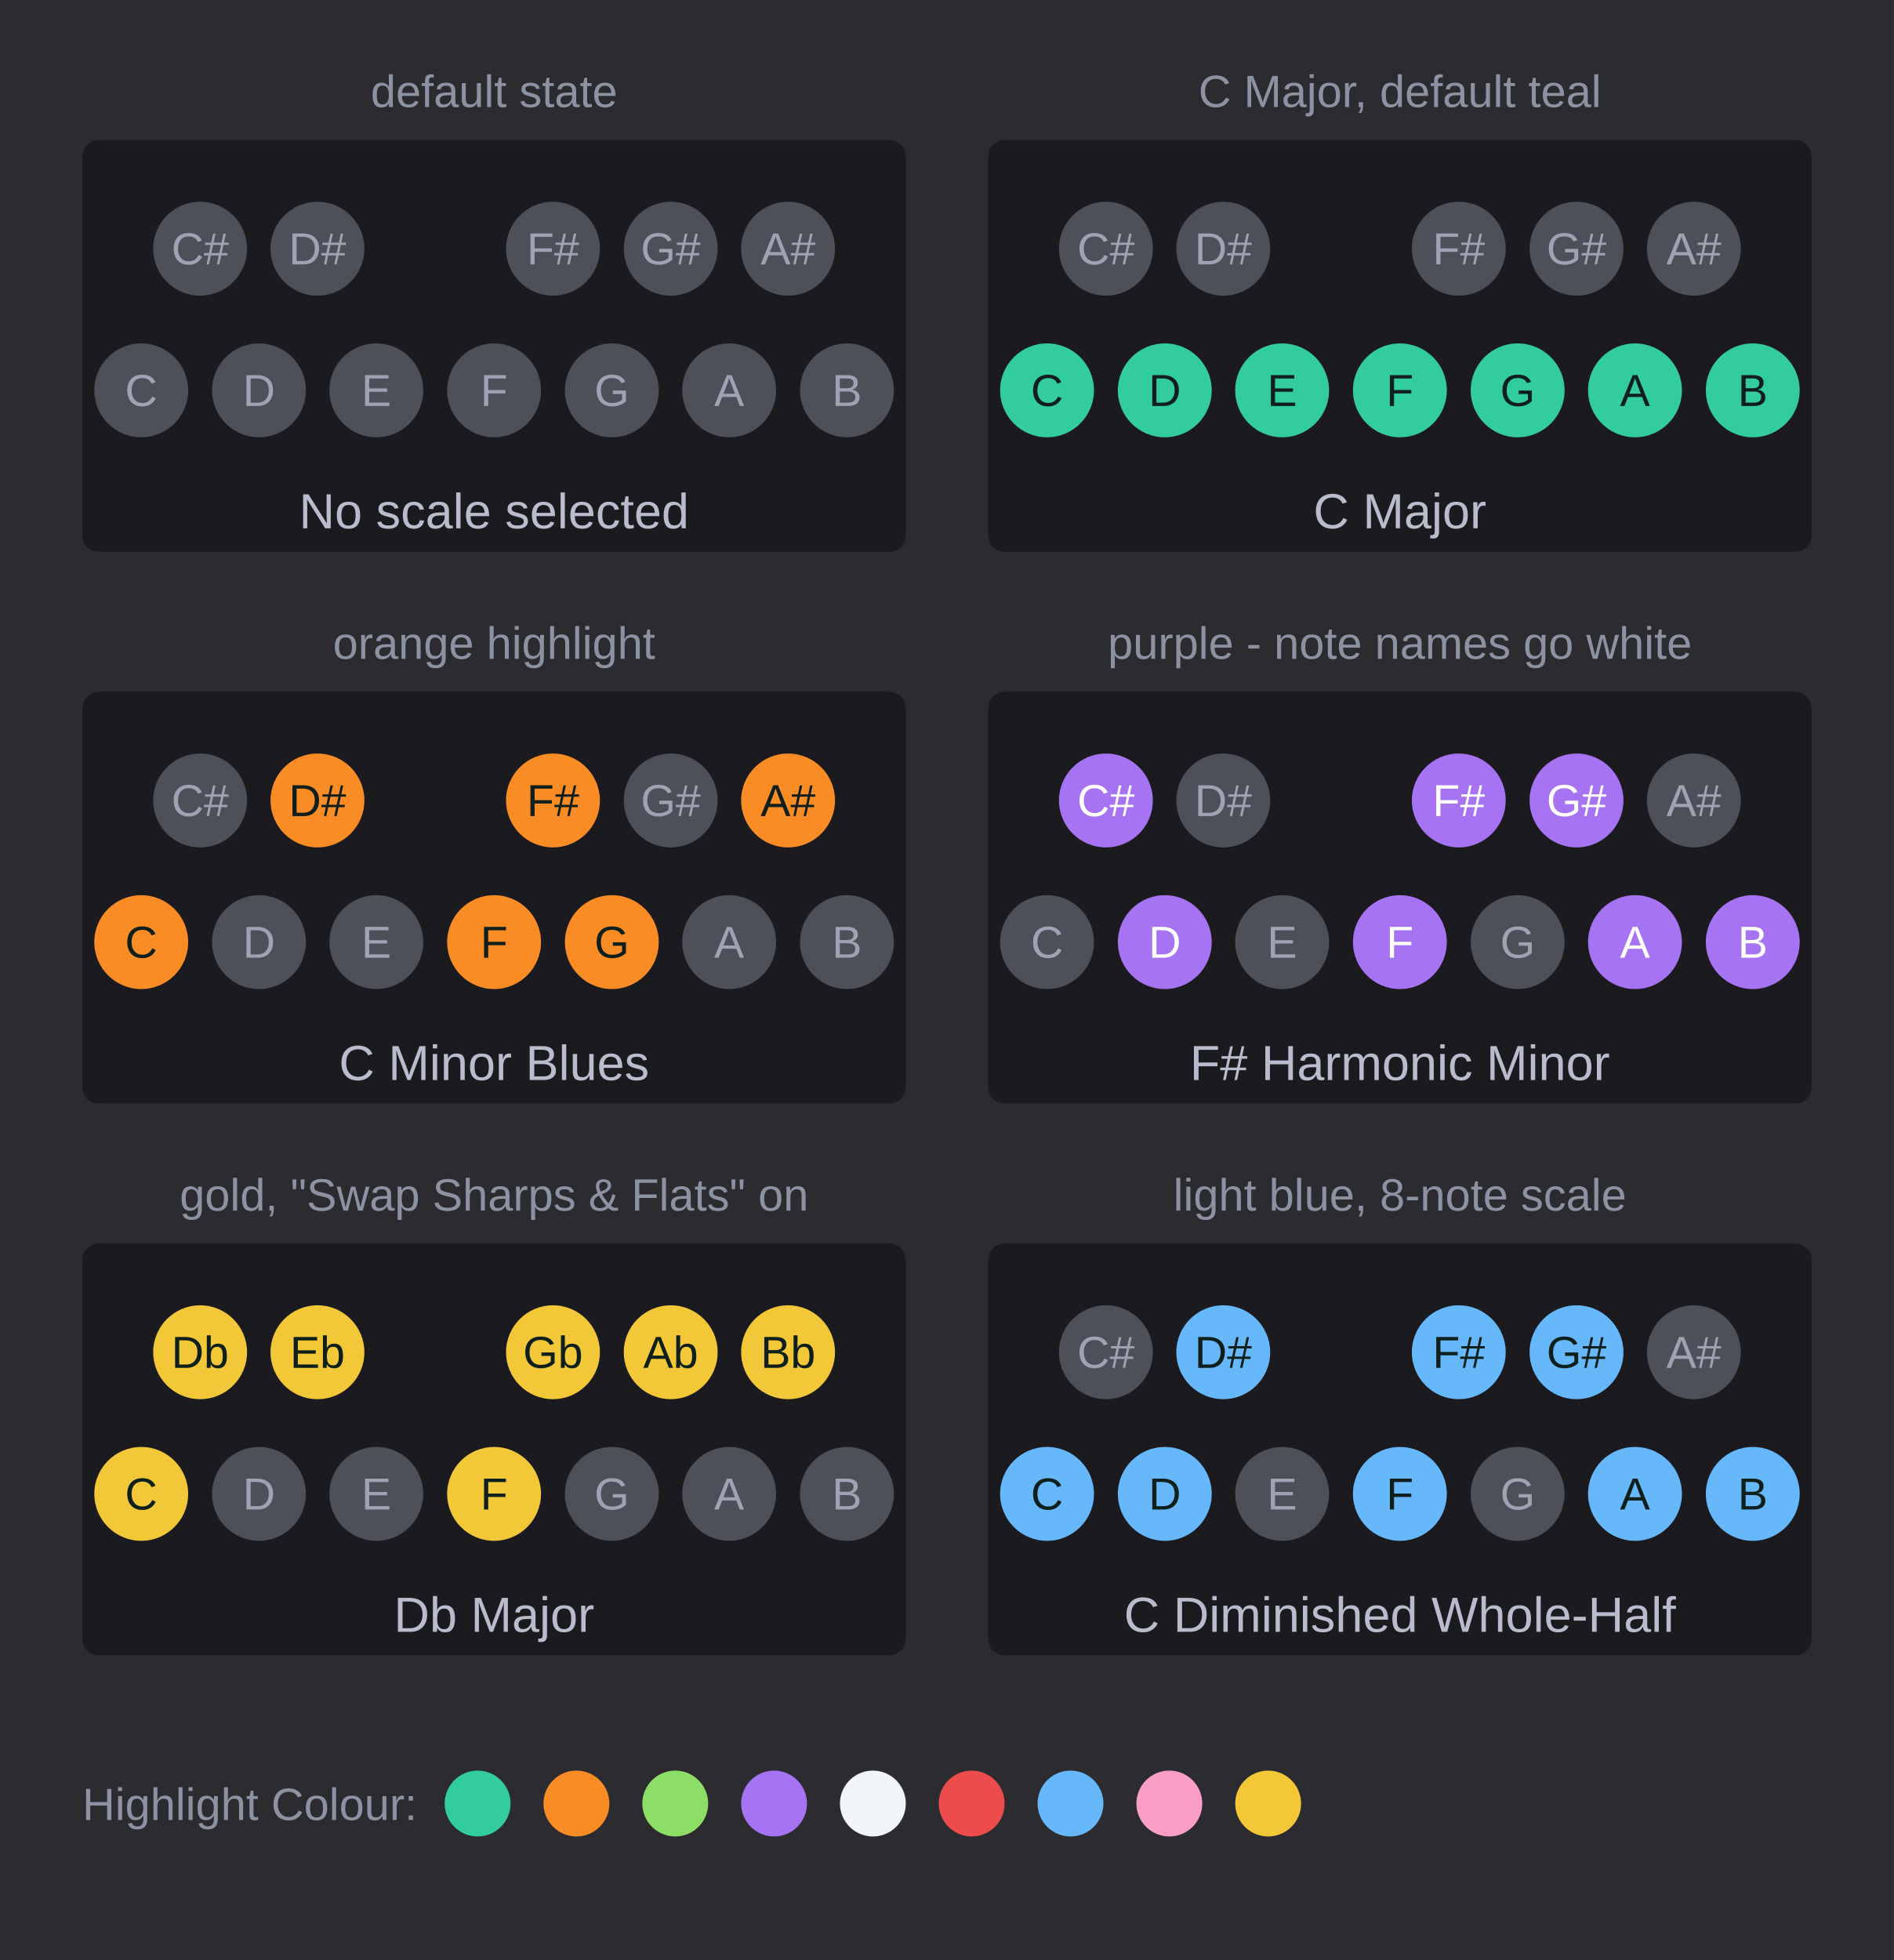
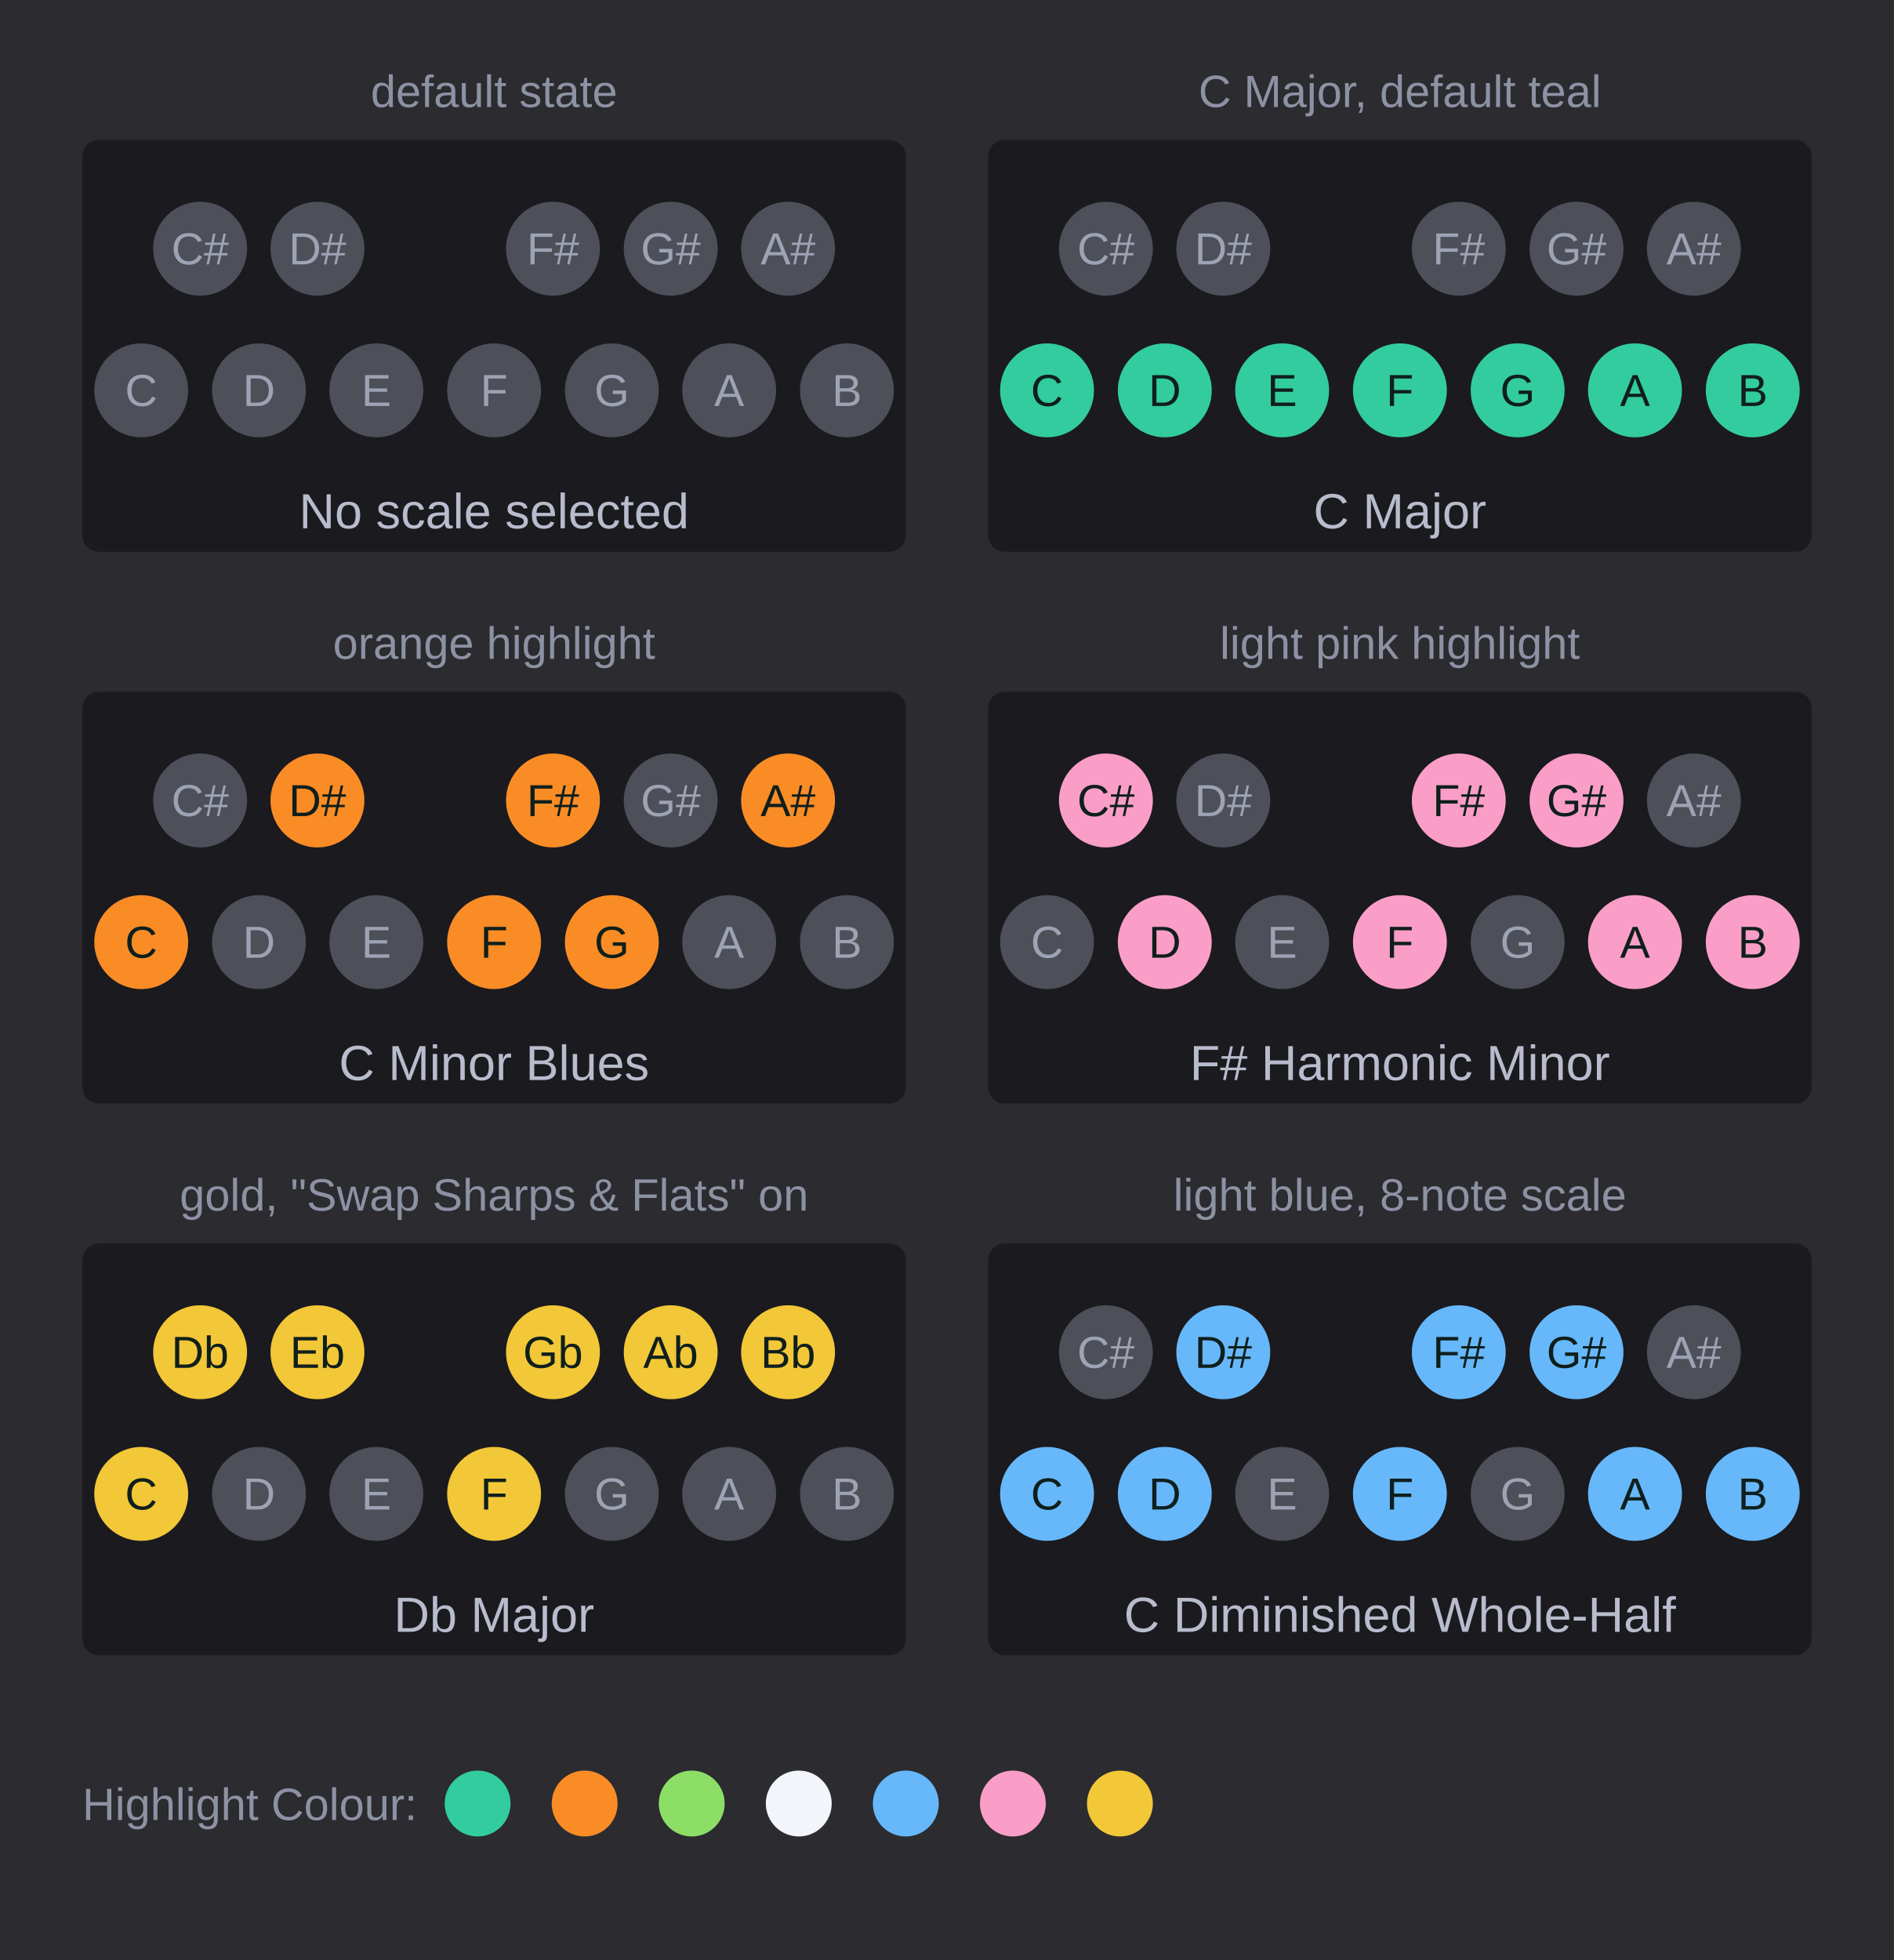
<svg xmlns="http://www.w3.org/2000/svg" width="460" height="476" viewBox="0 0 460 476">
  <rect width="100%" height="100%" fill="#2b2b30" />
  <text x="120.0" y="26" font-family="Arial,Helvetica,sans-serif" font-size="11" text-anchor="middle" fill="#8d92a3">default state</text>
  <rect x="20" y="34" width="200" height="100" fill="#1a1a1f" rx="4" />
  <circle cx="48.6" cy="60.4" r="11.4" fill="#4d4f59" />
  <text x="48.6" y="64.2" font-family="Arial,Helvetica,sans-serif" font-size="10.9" text-anchor="middle" fill="#9ea3b3">C#</text>
  <circle cx="77.1" cy="60.4" r="11.4" fill="#4d4f59" />
  <text x="77.1" y="64.2" font-family="Arial,Helvetica,sans-serif" font-size="10.9" text-anchor="middle" fill="#9ea3b3">D#</text>
  <circle cx="134.3" cy="60.4" r="11.4" fill="#4d4f59" />
  <text x="134.3" y="64.2" font-family="Arial,Helvetica,sans-serif" font-size="10.9" text-anchor="middle" fill="#9ea3b3">F#</text>
  <circle cx="162.9" cy="60.4" r="11.4" fill="#4d4f59" />
  <text x="162.9" y="64.2" font-family="Arial,Helvetica,sans-serif" font-size="10.9" text-anchor="middle" fill="#9ea3b3">G#</text>
  <circle cx="191.4" cy="60.4" r="11.4" fill="#4d4f59" />
  <text x="191.4" y="64.2" font-family="Arial,Helvetica,sans-serif" font-size="10.9" text-anchor="middle" fill="#9ea3b3">A#</text>
  <circle cx="34.3" cy="94.8" r="11.4" fill="#4d4f59" />
  <text x="34.3" y="98.6" font-family="Arial,Helvetica,sans-serif" font-size="10.9" text-anchor="middle" fill="#9ea3b3">C</text>
  <circle cx="62.9" cy="94.8" r="11.4" fill="#4d4f59" />
  <text x="62.9" y="98.6" font-family="Arial,Helvetica,sans-serif" font-size="10.9" text-anchor="middle" fill="#9ea3b3">D</text>
  <circle cx="91.4" cy="94.8" r="11.4" fill="#4d4f59" />
  <text x="91.4" y="98.6" font-family="Arial,Helvetica,sans-serif" font-size="10.9" text-anchor="middle" fill="#9ea3b3">E</text>
  <circle cx="120.0" cy="94.8" r="11.4" fill="#4d4f59" />
  <text x="120.0" y="98.6" font-family="Arial,Helvetica,sans-serif" font-size="10.9" text-anchor="middle" fill="#9ea3b3">F</text>
  <circle cx="148.6" cy="94.8" r="11.4" fill="#4d4f59" />
  <text x="148.6" y="98.6" font-family="Arial,Helvetica,sans-serif" font-size="10.9" text-anchor="middle" fill="#9ea3b3">G</text>
  <circle cx="177.1" cy="94.8" r="11.4" fill="#4d4f59" />
  <text x="177.1" y="98.6" font-family="Arial,Helvetica,sans-serif" font-size="10.9" text-anchor="middle" fill="#9ea3b3">A</text>
  <circle cx="205.7" cy="94.8" r="11.4" fill="#4d4f59" />
  <text x="205.7" y="98.6" font-family="Arial,Helvetica,sans-serif" font-size="10.9" text-anchor="middle" fill="#9ea3b3">B</text>
  <text x="120.0" y="128.3" font-family="Arial,Helvetica,sans-serif" font-size="12" text-anchor="middle" fill="#b8bccc">No scale selected</text>
  <text x="340.0" y="26" font-family="Arial,Helvetica,sans-serif" font-size="11" text-anchor="middle" fill="#8d92a3">C Major, default teal</text>
  <rect x="240" y="34" width="200" height="100" fill="#1a1a1f" rx="4" />
  <circle cx="268.6" cy="60.4" r="11.4" fill="#4d4f59" />
  <text x="268.6" y="64.2" font-family="Arial,Helvetica,sans-serif" font-size="10.9" text-anchor="middle" fill="#9ea3b3">C#</text>
  <circle cx="297.1" cy="60.4" r="11.4" fill="#4d4f59" />
  <text x="297.1" y="64.2" font-family="Arial,Helvetica,sans-serif" font-size="10.9" text-anchor="middle" fill="#9ea3b3">D#</text>
  <circle cx="354.3" cy="60.4" r="11.4" fill="#4d4f59" />
  <text x="354.3" y="64.2" font-family="Arial,Helvetica,sans-serif" font-size="10.9" text-anchor="middle" fill="#9ea3b3">F#</text>
  <circle cx="382.9" cy="60.4" r="11.4" fill="#4d4f59" />
  <text x="382.9" y="64.2" font-family="Arial,Helvetica,sans-serif" font-size="10.9" text-anchor="middle" fill="#9ea3b3">G#</text>
  <circle cx="411.4" cy="60.4" r="11.4" fill="#4d4f59" />
  <text x="411.4" y="64.2" font-family="Arial,Helvetica,sans-serif" font-size="10.9" text-anchor="middle" fill="#9ea3b3">A#</text>
  <circle cx="254.3" cy="94.8" r="11.4" fill="#33cc9e" />
  <text x="254.3" y="98.6" font-family="Arial,Helvetica,sans-serif" font-size="10.9" text-anchor="middle" fill="#0f1f1c">C</text>
  <circle cx="282.9" cy="94.8" r="11.4" fill="#33cc9e" />
  <text x="282.9" y="98.6" font-family="Arial,Helvetica,sans-serif" font-size="10.9" text-anchor="middle" fill="#0f1f1c">D</text>
  <circle cx="311.4" cy="94.8" r="11.4" fill="#33cc9e" />
  <text x="311.4" y="98.6" font-family="Arial,Helvetica,sans-serif" font-size="10.9" text-anchor="middle" fill="#0f1f1c">E</text>
  <circle cx="340.0" cy="94.8" r="11.4" fill="#33cc9e" />
  <text x="340.0" y="98.6" font-family="Arial,Helvetica,sans-serif" font-size="10.9" text-anchor="middle" fill="#0f1f1c">F</text>
  <circle cx="368.6" cy="94.8" r="11.4" fill="#33cc9e" />
  <text x="368.6" y="98.6" font-family="Arial,Helvetica,sans-serif" font-size="10.9" text-anchor="middle" fill="#0f1f1c">G</text>
  <circle cx="397.1" cy="94.8" r="11.4" fill="#33cc9e" />
  <text x="397.1" y="98.6" font-family="Arial,Helvetica,sans-serif" font-size="10.9" text-anchor="middle" fill="#0f1f1c">A</text>
  <circle cx="425.7" cy="94.8" r="11.4" fill="#33cc9e" />
  <text x="425.7" y="98.6" font-family="Arial,Helvetica,sans-serif" font-size="10.9" text-anchor="middle" fill="#0f1f1c">B</text>
  <text x="340.0" y="128.3" font-family="Arial,Helvetica,sans-serif" font-size="12" text-anchor="middle" fill="#b8bccc">C Major</text>
  <text x="120.0" y="160" font-family="Arial,Helvetica,sans-serif" font-size="11" text-anchor="middle" fill="#8d92a3">orange highlight</text>
  <rect x="20" y="168" width="200" height="100" fill="#1a1a1f" rx="4" />
  <circle cx="48.6" cy="194.4" r="11.4" fill="#4d4f59" />
  <text x="48.6" y="198.2" font-family="Arial,Helvetica,sans-serif" font-size="10.9" text-anchor="middle" fill="#9ea3b3">C#</text>
  <circle cx="77.1" cy="194.4" r="11.4" fill="#fa8c26" />
  <text x="77.1" y="198.2" font-family="Arial,Helvetica,sans-serif" font-size="10.9" text-anchor="middle" fill="#0f1f1c">D#</text>
  <circle cx="134.3" cy="194.4" r="11.4" fill="#fa8c26" />
  <text x="134.3" y="198.2" font-family="Arial,Helvetica,sans-serif" font-size="10.9" text-anchor="middle" fill="#0f1f1c">F#</text>
  <circle cx="162.9" cy="194.4" r="11.4" fill="#4d4f59" />
  <text x="162.9" y="198.2" font-family="Arial,Helvetica,sans-serif" font-size="10.9" text-anchor="middle" fill="#9ea3b3">G#</text>
  <circle cx="191.4" cy="194.4" r="11.4" fill="#fa8c26" />
  <text x="191.4" y="198.2" font-family="Arial,Helvetica,sans-serif" font-size="10.9" text-anchor="middle" fill="#0f1f1c">A#</text>
  <circle cx="34.3" cy="228.8" r="11.4" fill="#fa8c26" />
  <text x="34.3" y="232.6" font-family="Arial,Helvetica,sans-serif" font-size="10.9" text-anchor="middle" fill="#0f1f1c">C</text>
  <circle cx="62.9" cy="228.8" r="11.4" fill="#4d4f59" />
  <text x="62.9" y="232.6" font-family="Arial,Helvetica,sans-serif" font-size="10.9" text-anchor="middle" fill="#9ea3b3">D</text>
  <circle cx="91.4" cy="228.8" r="11.4" fill="#4d4f59" />
  <text x="91.4" y="232.6" font-family="Arial,Helvetica,sans-serif" font-size="10.9" text-anchor="middle" fill="#9ea3b3">E</text>
  <circle cx="120.0" cy="228.8" r="11.4" fill="#fa8c26" />
  <text x="120.0" y="232.6" font-family="Arial,Helvetica,sans-serif" font-size="10.9" text-anchor="middle" fill="#0f1f1c">F</text>
  <circle cx="148.6" cy="228.8" r="11.4" fill="#fa8c26" />
  <text x="148.6" y="232.6" font-family="Arial,Helvetica,sans-serif" font-size="10.9" text-anchor="middle" fill="#0f1f1c">G</text>
  <circle cx="177.1" cy="228.8" r="11.4" fill="#4d4f59" />
  <text x="177.1" y="232.6" font-family="Arial,Helvetica,sans-serif" font-size="10.9" text-anchor="middle" fill="#9ea3b3">A</text>
  <circle cx="205.7" cy="228.8" r="11.4" fill="#4d4f59" />
  <text x="205.7" y="232.6" font-family="Arial,Helvetica,sans-serif" font-size="10.9" text-anchor="middle" fill="#9ea3b3">B</text>
  <text x="120.0" y="262.3" font-family="Arial,Helvetica,sans-serif" font-size="12" text-anchor="middle" fill="#b8bccc">C Minor Blues</text>
-   <text x="340.0" y="160" font-family="Arial,Helvetica,sans-serif" font-size="11" text-anchor="middle" fill="#8d92a3">purple - note names go white</text>
+   <text x="340.0" y="160" font-family="Arial,Helvetica,sans-serif" font-size="11" text-anchor="middle" fill="#8d92a3">light pink highlight</text>
  <rect x="240" y="168" width="200" height="100" fill="#1a1a1f" rx="4" />
-   <circle cx="268.6" cy="194.4" r="11.4" fill="#a673f2" />
-   <text x="268.6" y="198.2" font-family="Arial,Helvetica,sans-serif" font-size="10.9" text-anchor="middle" fill="#ffffff">C#</text>
+   <circle cx="268.6" cy="194.4" r="11.4" fill="#fa9ec7" />
+   <text x="268.6" y="198.2" font-family="Arial,Helvetica,sans-serif" font-size="10.9" text-anchor="middle" fill="#0f1f1c">C#</text>
  <circle cx="297.1" cy="194.4" r="11.4" fill="#4d4f59" />
  <text x="297.1" y="198.2" font-family="Arial,Helvetica,sans-serif" font-size="10.9" text-anchor="middle" fill="#9ea3b3">D#</text>
-   <circle cx="354.3" cy="194.4" r="11.4" fill="#a673f2" />
-   <text x="354.3" y="198.2" font-family="Arial,Helvetica,sans-serif" font-size="10.9" text-anchor="middle" fill="#ffffff">F#</text>
-   <circle cx="382.9" cy="194.4" r="11.4" fill="#a673f2" />
-   <text x="382.9" y="198.2" font-family="Arial,Helvetica,sans-serif" font-size="10.9" text-anchor="middle" fill="#ffffff">G#</text>
+   <circle cx="354.3" cy="194.4" r="11.4" fill="#fa9ec7" />
+   <text x="354.3" y="198.2" font-family="Arial,Helvetica,sans-serif" font-size="10.9" text-anchor="middle" fill="#0f1f1c">F#</text>
+   <circle cx="382.9" cy="194.4" r="11.4" fill="#fa9ec7" />
+   <text x="382.9" y="198.2" font-family="Arial,Helvetica,sans-serif" font-size="10.9" text-anchor="middle" fill="#0f1f1c">G#</text>
  <circle cx="411.4" cy="194.4" r="11.4" fill="#4d4f59" />
  <text x="411.4" y="198.2" font-family="Arial,Helvetica,sans-serif" font-size="10.9" text-anchor="middle" fill="#9ea3b3">A#</text>
  <circle cx="254.3" cy="228.8" r="11.4" fill="#4d4f59" />
  <text x="254.3" y="232.6" font-family="Arial,Helvetica,sans-serif" font-size="10.9" text-anchor="middle" fill="#9ea3b3">C</text>
-   <circle cx="282.9" cy="228.8" r="11.4" fill="#a673f2" />
-   <text x="282.9" y="232.6" font-family="Arial,Helvetica,sans-serif" font-size="10.9" text-anchor="middle" fill="#ffffff">D</text>
+   <circle cx="282.9" cy="228.8" r="11.4" fill="#fa9ec7" />
+   <text x="282.9" y="232.6" font-family="Arial,Helvetica,sans-serif" font-size="10.9" text-anchor="middle" fill="#0f1f1c">D</text>
  <circle cx="311.4" cy="228.8" r="11.4" fill="#4d4f59" />
  <text x="311.4" y="232.6" font-family="Arial,Helvetica,sans-serif" font-size="10.9" text-anchor="middle" fill="#9ea3b3">E</text>
-   <circle cx="340.0" cy="228.8" r="11.4" fill="#a673f2" />
-   <text x="340.0" y="232.6" font-family="Arial,Helvetica,sans-serif" font-size="10.9" text-anchor="middle" fill="#ffffff">F</text>
+   <circle cx="340.0" cy="228.8" r="11.4" fill="#fa9ec7" />
+   <text x="340.0" y="232.6" font-family="Arial,Helvetica,sans-serif" font-size="10.9" text-anchor="middle" fill="#0f1f1c">F</text>
  <circle cx="368.6" cy="228.8" r="11.4" fill="#4d4f59" />
  <text x="368.6" y="232.6" font-family="Arial,Helvetica,sans-serif" font-size="10.9" text-anchor="middle" fill="#9ea3b3">G</text>
-   <circle cx="397.1" cy="228.8" r="11.4" fill="#a673f2" />
-   <text x="397.1" y="232.6" font-family="Arial,Helvetica,sans-serif" font-size="10.9" text-anchor="middle" fill="#ffffff">A</text>
-   <circle cx="425.7" cy="228.8" r="11.4" fill="#a673f2" />
-   <text x="425.7" y="232.6" font-family="Arial,Helvetica,sans-serif" font-size="10.9" text-anchor="middle" fill="#ffffff">B</text>
+   <circle cx="397.1" cy="228.8" r="11.4" fill="#fa9ec7" />
+   <text x="397.1" y="232.6" font-family="Arial,Helvetica,sans-serif" font-size="10.9" text-anchor="middle" fill="#0f1f1c">A</text>
+   <circle cx="425.7" cy="228.8" r="11.4" fill="#fa9ec7" />
+   <text x="425.7" y="232.6" font-family="Arial,Helvetica,sans-serif" font-size="10.9" text-anchor="middle" fill="#0f1f1c">B</text>
  <text x="340.0" y="262.3" font-family="Arial,Helvetica,sans-serif" font-size="12" text-anchor="middle" fill="#b8bccc">F# Harmonic Minor</text>
  <text x="120.0" y="294" font-family="Arial,Helvetica,sans-serif" font-size="11" text-anchor="middle" fill="#8d92a3">gold, "Swap Sharps &amp; Flats" on</text>
  <rect x="20" y="302" width="200" height="100" fill="#1a1a1f" rx="4" />
  <circle cx="48.6" cy="328.4" r="11.4" fill="#f2c738" />
  <text x="48.6" y="332.2" font-family="Arial,Helvetica,sans-serif" font-size="10.9" text-anchor="middle" fill="#0f1f1c">Db</text>
  <circle cx="77.1" cy="328.4" r="11.4" fill="#f2c738" />
  <text x="77.1" y="332.2" font-family="Arial,Helvetica,sans-serif" font-size="10.9" text-anchor="middle" fill="#0f1f1c">Eb</text>
  <circle cx="134.3" cy="328.4" r="11.4" fill="#f2c738" />
  <text x="134.3" y="332.2" font-family="Arial,Helvetica,sans-serif" font-size="10.9" text-anchor="middle" fill="#0f1f1c">Gb</text>
  <circle cx="162.9" cy="328.4" r="11.4" fill="#f2c738" />
  <text x="162.9" y="332.2" font-family="Arial,Helvetica,sans-serif" font-size="10.9" text-anchor="middle" fill="#0f1f1c">Ab</text>
  <circle cx="191.4" cy="328.4" r="11.4" fill="#f2c738" />
  <text x="191.4" y="332.2" font-family="Arial,Helvetica,sans-serif" font-size="10.9" text-anchor="middle" fill="#0f1f1c">Bb</text>
  <circle cx="34.3" cy="362.8" r="11.4" fill="#f2c738" />
  <text x="34.3" y="366.6" font-family="Arial,Helvetica,sans-serif" font-size="10.9" text-anchor="middle" fill="#0f1f1c">C</text>
  <circle cx="62.9" cy="362.8" r="11.4" fill="#4d4f59" />
  <text x="62.9" y="366.6" font-family="Arial,Helvetica,sans-serif" font-size="10.9" text-anchor="middle" fill="#9ea3b3">D</text>
  <circle cx="91.4" cy="362.8" r="11.4" fill="#4d4f59" />
  <text x="91.4" y="366.6" font-family="Arial,Helvetica,sans-serif" font-size="10.9" text-anchor="middle" fill="#9ea3b3">E</text>
  <circle cx="120.0" cy="362.8" r="11.4" fill="#f2c738" />
  <text x="120.0" y="366.6" font-family="Arial,Helvetica,sans-serif" font-size="10.9" text-anchor="middle" fill="#0f1f1c">F</text>
  <circle cx="148.6" cy="362.8" r="11.4" fill="#4d4f59" />
  <text x="148.6" y="366.6" font-family="Arial,Helvetica,sans-serif" font-size="10.9" text-anchor="middle" fill="#9ea3b3">G</text>
  <circle cx="177.1" cy="362.8" r="11.4" fill="#4d4f59" />
  <text x="177.1" y="366.6" font-family="Arial,Helvetica,sans-serif" font-size="10.9" text-anchor="middle" fill="#9ea3b3">A</text>
  <circle cx="205.7" cy="362.8" r="11.4" fill="#4d4f59" />
  <text x="205.7" y="366.6" font-family="Arial,Helvetica,sans-serif" font-size="10.9" text-anchor="middle" fill="#9ea3b3">B</text>
  <text x="120.0" y="396.3" font-family="Arial,Helvetica,sans-serif" font-size="12" text-anchor="middle" fill="#b8bccc">Db Major</text>
  <text x="340.0" y="294" font-family="Arial,Helvetica,sans-serif" font-size="11" text-anchor="middle" fill="#8d92a3">light blue, 8-note scale</text>
  <rect x="240" y="302" width="200" height="100" fill="#1a1a1f" rx="4" />
  <circle cx="268.6" cy="328.4" r="11.4" fill="#4d4f59" />
  <text x="268.6" y="332.2" font-family="Arial,Helvetica,sans-serif" font-size="10.9" text-anchor="middle" fill="#9ea3b3">C#</text>
  <circle cx="297.1" cy="328.4" r="11.4" fill="#66b8fa" />
  <text x="297.1" y="332.2" font-family="Arial,Helvetica,sans-serif" font-size="10.9" text-anchor="middle" fill="#0f1f1c">D#</text>
  <circle cx="354.3" cy="328.4" r="11.4" fill="#66b8fa" />
  <text x="354.3" y="332.2" font-family="Arial,Helvetica,sans-serif" font-size="10.9" text-anchor="middle" fill="#0f1f1c">F#</text>
  <circle cx="382.9" cy="328.4" r="11.4" fill="#66b8fa" />
  <text x="382.9" y="332.2" font-family="Arial,Helvetica,sans-serif" font-size="10.9" text-anchor="middle" fill="#0f1f1c">G#</text>
  <circle cx="411.4" cy="328.4" r="11.4" fill="#4d4f59" />
  <text x="411.4" y="332.2" font-family="Arial,Helvetica,sans-serif" font-size="10.9" text-anchor="middle" fill="#9ea3b3">A#</text>
  <circle cx="254.3" cy="362.8" r="11.4" fill="#66b8fa" />
  <text x="254.3" y="366.6" font-family="Arial,Helvetica,sans-serif" font-size="10.9" text-anchor="middle" fill="#0f1f1c">C</text>
  <circle cx="282.9" cy="362.8" r="11.4" fill="#66b8fa" />
  <text x="282.9" y="366.6" font-family="Arial,Helvetica,sans-serif" font-size="10.9" text-anchor="middle" fill="#0f1f1c">D</text>
  <circle cx="311.4" cy="362.8" r="11.4" fill="#4d4f59" />
  <text x="311.4" y="366.6" font-family="Arial,Helvetica,sans-serif" font-size="10.9" text-anchor="middle" fill="#9ea3b3">E</text>
  <circle cx="340.0" cy="362.8" r="11.4" fill="#66b8fa" />
  <text x="340.0" y="366.6" font-family="Arial,Helvetica,sans-serif" font-size="10.9" text-anchor="middle" fill="#0f1f1c">F</text>
  <circle cx="368.6" cy="362.8" r="11.4" fill="#4d4f59" />
  <text x="368.6" y="366.6" font-family="Arial,Helvetica,sans-serif" font-size="10.9" text-anchor="middle" fill="#9ea3b3">G</text>
  <circle cx="397.1" cy="362.8" r="11.4" fill="#66b8fa" />
  <text x="397.1" y="366.6" font-family="Arial,Helvetica,sans-serif" font-size="10.9" text-anchor="middle" fill="#0f1f1c">A</text>
  <circle cx="425.7" cy="362.8" r="11.4" fill="#66b8fa" />
  <text x="425.7" y="366.6" font-family="Arial,Helvetica,sans-serif" font-size="10.9" text-anchor="middle" fill="#0f1f1c">B</text>
  <text x="340.0" y="396.3" font-family="Arial,Helvetica,sans-serif" font-size="12" text-anchor="middle" fill="#b8bccc">C Diminished Whole-Half</text>
  <text x="20" y="442" font-family="Arial,Helvetica,sans-serif" font-size="11" fill="#8d92a3">Highlight Colour:</text>
  <circle cx="116" cy="438" r="8" fill="#33cc9e" />
-   <circle cx="140" cy="438" r="8" fill="#fa8c26" />
-   <circle cx="164" cy="438" r="8" fill="#8cde66" />
-   <circle cx="188" cy="438" r="8" fill="#a673f2" />
-   <circle cx="212" cy="438" r="8" fill="#f2f5fa" />
-   <circle cx="236" cy="438" r="8" fill="#ed4c4c" />
-   <circle cx="260" cy="438" r="8" fill="#66b8fa" />
-   <circle cx="284" cy="438" r="8" fill="#fa9ec7" />
-   <circle cx="308" cy="438" r="8" fill="#f2c738" />
+   <circle cx="142" cy="438" r="8" fill="#fa8c26" />
+   <circle cx="168" cy="438" r="8" fill="#8cde66" />
+   <circle cx="194" cy="438" r="8" fill="#f2f5fa" />
+   <circle cx="220" cy="438" r="8" fill="#66b8fa" />
+   <circle cx="246" cy="438" r="8" fill="#fa9ec7" />
+   <circle cx="272" cy="438" r="8" fill="#f2c738" />
</svg>
